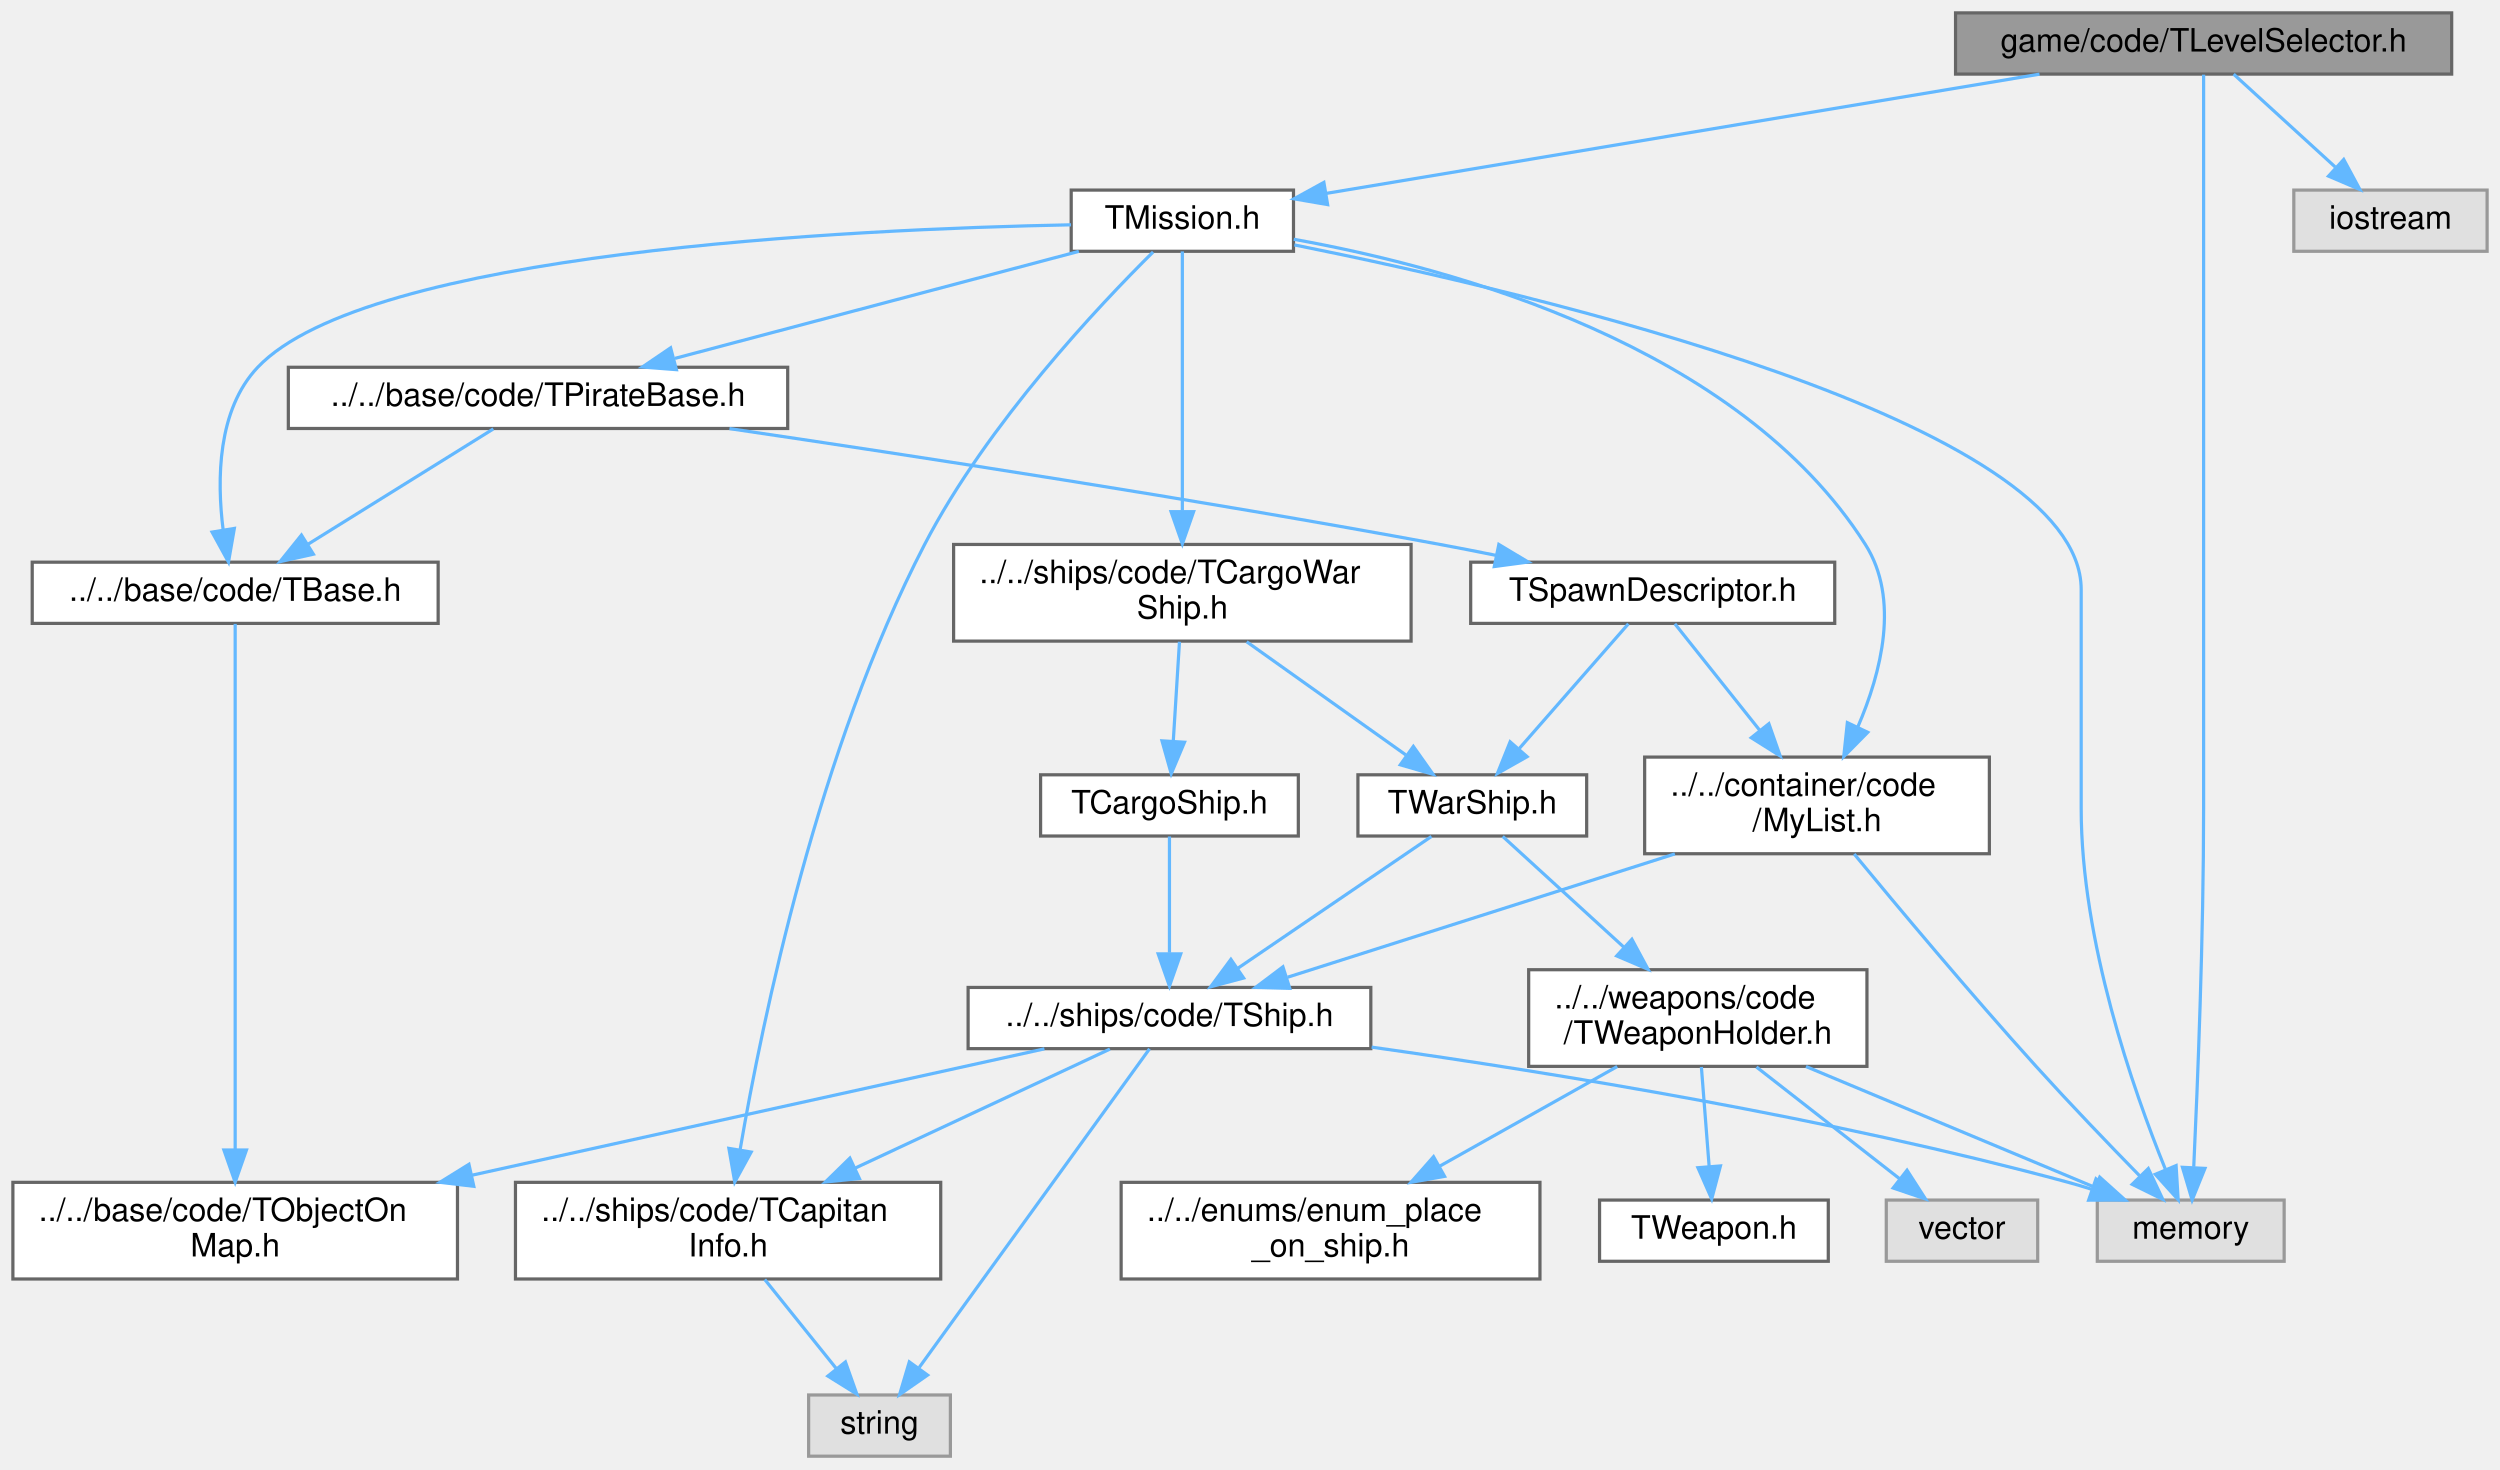
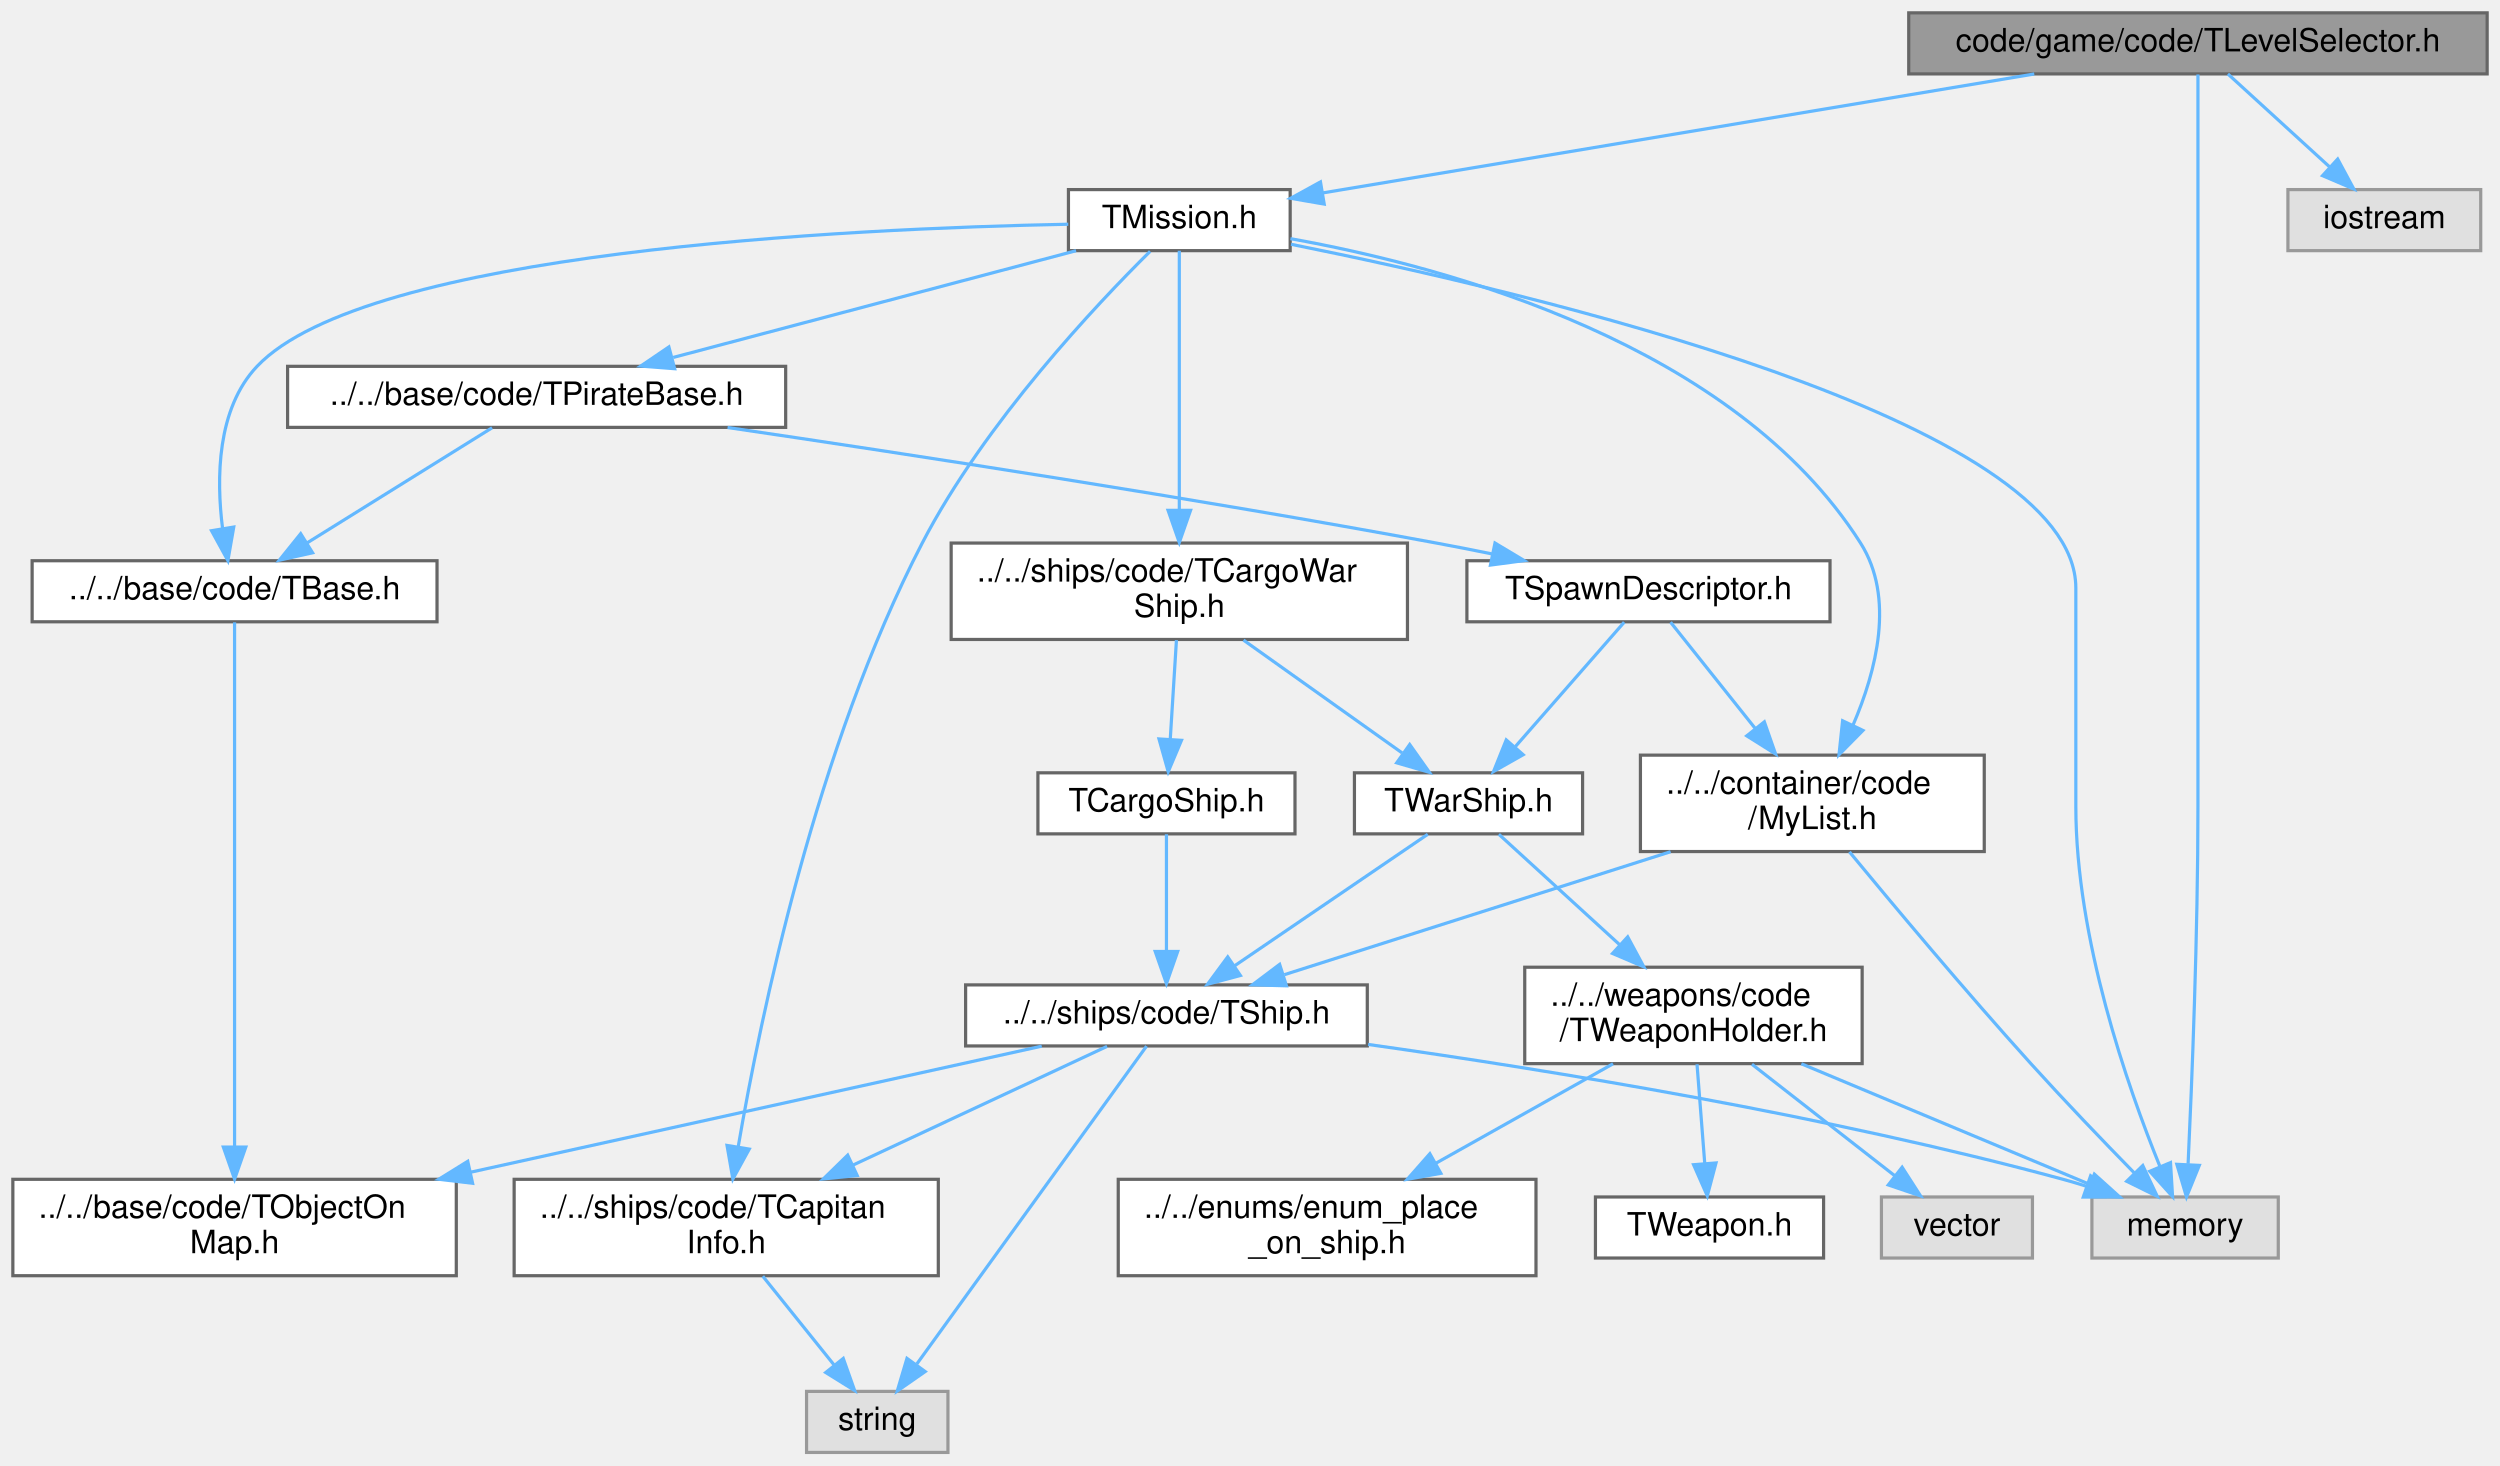
- <svg xmlns="http://www.w3.org/2000/svg" xmlns:xlink="http://www.w3.org/1999/xlink" width="776pt" height="456pt" viewBox="0.00 0.00 776.00 456.00">
+ <svg xmlns="http://www.w3.org/2000/svg" xmlns:xlink="http://www.w3.org/1999/xlink" width="778pt" height="456pt" viewBox="0.00 0.00 778.00 456.00">
  <g id="graph0" class="graph" transform="scale(1 1) rotate(0) translate(4 452)">
    <g id="node1" class="node">
      <g id="a_node1">
        <a xlink:title=" ">
-           <polygon fill="#999999" stroke="#666666" points="757,-448 603,-448 603,-429 757,-429 757,-448" />
-           <text text-anchor="middle" x="680" y="-436" font-family="Helvetica,sans-Serif" font-size="10.00">game/code/TLevelSelector.h</text>
+           <polygon fill="#999999" stroke="#666666" points="770,-448 590,-448 590,-429 770,-429 770,-448" />
+           <text text-anchor="middle" x="680" y="-436" font-family="Helvetica,sans-Serif" font-size="10.00">code/game/code/TLevelSelector.h</text>
        </a>
      </g>
    </g>
    <g id="node2" class="node">
      <g id="a_node2">
        <a xlink:href="../../d3/dd9/TMission_8h.html" target="_top" xlink:title=" ">
          <polygon fill="white" stroke="#666666" points="397.5,-393 328.5,-393 328.5,-374 397.5,-374 397.5,-393" />
          <text text-anchor="middle" x="363" y="-381" font-family="Helvetica,sans-Serif" font-size="10.00">TMission.h</text>
        </a>
      </g>
    </g>
    <g id="edge1" class="edge">
      <path fill="none" stroke="#63b8ff" d="M629.07,-428.98C567.82,-418.74 465.98,-401.72 407.66,-391.97" />
      <polygon fill="#63b8ff" stroke="#63b8ff" points="408.09,-388.49 397.65,-390.29 406.93,-395.39 408.09,-388.49" />
    </g>
    <g id="node6" class="node">
      <g id="a_node6">
        <a xlink:title=" ">
          <polygon fill="#e0e0e0" stroke="#999999" points="705,-79.5 647,-79.5 647,-60.5 705,-60.5 705,-79.5" />
          <text text-anchor="middle" x="676" y="-67.5" font-family="Helvetica,sans-Serif" font-size="10.00">memory</text>
        </a>
      </g>
    </g>
    <g id="edge29" class="edge">
      <path fill="none" stroke="#63b8ff" d="M680,-428.82C680,-410.48 680,-366.44 680,-329.5 680,-329.5 680,-329.5 680,-201 680,-161.43 678.13,-115.12 676.94,-89.83" />
      <polygon fill="#63b8ff" stroke="#63b8ff" points="680.42,-89.33 676.44,-79.51 673.43,-89.67 680.42,-89.33" />
    </g>
    <g id="node19" class="node">
      <g id="a_node19">
        <a xlink:title=" ">
          <polygon fill="#e0e0e0" stroke="#999999" points="768,-393 708,-393 708,-374 768,-374 768,-393" />
          <text text-anchor="middle" x="738" y="-381" font-family="Helvetica,sans-Serif" font-size="10.00">iostream</text>
        </a>
      </g>
    </g>
    <g id="edge30" class="edge">
      <path fill="none" stroke="#63b8ff" d="M689.32,-428.98C697.81,-421.23 710.56,-409.58 720.88,-400.14" />
      <polygon fill="#63b8ff" stroke="#63b8ff" points="723.49,-402.5 728.51,-393.17 718.77,-397.33 723.49,-402.5" />
    </g>
    <g id="node3" class="node">
      <g id="a_node3">
        <a xlink:href="../../de/da2/TCapitanInfo_8h.html" target="_top" xlink:title=" ">
          <polygon fill="white" stroke="#666666" points="288,-85 156,-85 156,-55 288,-55 288,-85" />
          <text text-anchor="start" x="164" y="-73" font-family="Helvetica,sans-Serif" font-size="10.00">../../ships/code/TCapitan</text>
          <text text-anchor="middle" x="222" y="-62" font-family="Helvetica,sans-Serif" font-size="10.00">Info.h</text>
        </a>
      </g>
    </g>
    <g id="edge2" class="edge">
      <path fill="none" stroke="#63b8ff" d="M353.92,-373.78C337.43,-357.47 302.5,-320.58 283,-283 250.04,-219.48 232.69,-135.73 225.73,-95.13" />
      <polygon fill="#63b8ff" stroke="#63b8ff" points="229.16,-94.4 224.07,-85.1 222.25,-95.54 229.16,-94.4" />
    </g>
    <g id="node5" class="node">
      <g id="a_node5">
        <a xlink:href="../../d8/d06/MyList_8h.html" target="_top" xlink:title=" ">
          <polygon fill="white" stroke="#666666" points="613.5,-217 506.5,-217 506.5,-187 613.5,-187 613.5,-217" />
          <text text-anchor="start" x="514.5" y="-205" font-family="Helvetica,sans-Serif" font-size="10.00">../../container/code</text>
          <text text-anchor="middle" x="560" y="-194" font-family="Helvetica,sans-Serif" font-size="10.00">/MyList.h</text>
        </a>
      </g>
    </g>
    <g id="edge4" class="edge">
      <path fill="none" stroke="#63b8ff" d="M397.58,-377.73C446.89,-368.87 535.76,-344.77 575,-283 585.77,-266.05 579.96,-243.27 572.66,-226.35" />
      <polygon fill="#63b8ff" stroke="#63b8ff" points="575.75,-224.69 568.3,-217.15 569.42,-227.69 575.75,-224.69" />
    </g>
    <g id="edge28" class="edge">
      <path fill="none" stroke="#63b8ff" d="M397.77,-375.98C472.56,-360.95 642,-321.16 642,-269 642,-269 642,-269 642,-201 642,-159.95 658.06,-113.91 668.11,-89.14" />
      <polygon fill="#63b8ff" stroke="#63b8ff" points="671.46,-90.2 672.1,-79.62 665,-87.49 671.46,-90.2" />
    </g>
    <g id="node9" class="node">
      <g id="a_node9">
        <a xlink:href="../../db/d87/TCargoWarShip_8h.html" target="_top" xlink:title=" ">
          <polygon fill="white" stroke="#666666" points="434,-283 292,-283 292,-253 434,-253 434,-283" />
          <text text-anchor="start" x="300" y="-271" font-family="Helvetica,sans-Serif" font-size="10.00">../../ships/code/TCargoWar</text>
          <text text-anchor="middle" x="363" y="-260" font-family="Helvetica,sans-Serif" font-size="10.00">Ship.h</text>
        </a>
      </g>
    </g>
    <g id="edge11" class="edge">
      <path fill="none" stroke="#63b8ff" d="M363,-373.97C363,-357.08 363,-318.85 363,-293.48" />
      <polygon fill="#63b8ff" stroke="#63b8ff" points="366.5,-293.18 363,-283.18 359.5,-293.18 366.5,-293.18" />
    </g>
    <g id="node16" class="node">
      <g id="a_node16">
        <a xlink:href="../../d1/d0c/TBase_8h.html" target="_top" xlink:title=" ">
          <polygon fill="white" stroke="#666666" points="132,-277.5 6,-277.5 6,-258.5 132,-258.5 132,-277.5" />
          <text text-anchor="middle" x="69" y="-265.5" font-family="Helvetica,sans-Serif" font-size="10.00">../../base/code/TBase.h</text>
        </a>
      </g>
    </g>
    <g id="edge21" class="edge">
      <path fill="none" stroke="#63b8ff" d="M328.44,-382.22C259.79,-380.87 109.96,-373.8 76,-338 63.46,-324.78 63.3,-303.09 65.26,-287.56" />
      <polygon fill="#63b8ff" stroke="#63b8ff" points="68.74,-287.98 66.92,-277.54 61.83,-286.84 68.74,-287.98" />
    </g>
    <g id="node17" class="node">
      <g id="a_node17">
        <a xlink:href="../../d1/d8a/TPirateBase_8h.html" target="_top" xlink:title=" ">
          <polygon fill="white" stroke="#666666" points="240.5,-338 85.5,-338 85.5,-319 240.5,-319 240.5,-338" />
          <text text-anchor="middle" x="163" y="-326" font-family="Helvetica,sans-Serif" font-size="10.00">../../base/code/TPirateBase.h</text>
        </a>
      </g>
    </g>
    <g id="edge23" class="edge">
      <path fill="none" stroke="#63b8ff" d="M330.87,-373.98C296.85,-364.97 243,-350.7 205.5,-340.76" />
      <polygon fill="#63b8ff" stroke="#63b8ff" points="205.95,-337.26 195.39,-338.08 204.16,-344.03 205.95,-337.26" />
    </g>
    <g id="node4" class="node">
      <g id="a_node4">
        <a xlink:title=" ">
          <polygon fill="#e0e0e0" stroke="#999999" points="291,-19 247,-19 247,0 291,0 291,-19" />
          <text text-anchor="middle" x="269" y="-7" font-family="Helvetica,sans-Serif" font-size="10.00">string</text>
        </a>
      </g>
    </g>
    <g id="edge3" class="edge">
      <path fill="none" stroke="#63b8ff" d="M233.38,-54.84C240.06,-46.52 248.55,-35.96 255.56,-27.23" />
      <polygon fill="#63b8ff" stroke="#63b8ff" points="258.42,-29.25 261.96,-19.27 252.97,-24.87 258.42,-29.25" />
    </g>
    <g id="edge5" class="edge">
      <path fill="none" stroke="#63b8ff" d="M571.54,-186.91C584.87,-170.75 607.59,-143.59 628,-121 638.46,-109.42 650.64,-96.74 660.12,-87.05" />
      <polygon fill="#63b8ff" stroke="#63b8ff" points="662.83,-89.28 667.34,-79.7 657.83,-84.38 662.83,-89.28" />
    </g>
    <g id="node7" class="node">
      <g id="a_node7">
        <a xlink:href="../../d0/d93/TShip_8h.html" target="_top" xlink:title=" ">
          <polygon fill="white" stroke="#666666" points="421.5,-145.5 296.5,-145.5 296.5,-126.5 421.5,-126.5 421.5,-145.5" />
          <text text-anchor="middle" x="359" y="-133.5" font-family="Helvetica,sans-Serif" font-size="10.00">../../ships/code/TShip.h</text>
        </a>
      </g>
    </g>
    <g id="edge6" class="edge">
      <path fill="none" stroke="#63b8ff" d="M515.89,-186.95C479.86,-175.48 429.54,-159.46 395.69,-148.68" />
      <polygon fill="#63b8ff" stroke="#63b8ff" points="396.34,-145.22 385.75,-145.52 394.22,-151.89 396.34,-145.22" />
    </g>
    <g id="edge9" class="edge">
      <path fill="none" stroke="#63b8ff" d="M340.52,-126.37C320.36,-116.95 287.48,-101.59 261.46,-89.43" />
      <polygon fill="#63b8ff" stroke="#63b8ff" points="262.76,-86.18 252.22,-85.12 259.8,-92.52 262.76,-86.18" />
    </g>
    <g id="edge7" class="edge">
      <path fill="none" stroke="#63b8ff" d="M352.81,-126.44C338.11,-106.1 300.83,-54.53 281.32,-27.54" />
      <polygon fill="#63b8ff" stroke="#63b8ff" points="283.92,-25.17 275.23,-19.12 278.25,-29.27 283.92,-25.17" />
    </g>
    <g id="edge8" class="edge">
      <path fill="none" stroke="#63b8ff" d="M421.75,-126.97C478.76,-118.92 564.87,-104.86 638,-85 640.43,-84.34 642.93,-83.59 645.43,-82.79" />
      <polygon fill="#63b8ff" stroke="#63b8ff" points="646.6,-86.09 654.91,-79.52 644.31,-79.47 646.6,-86.09" />
    </g>
    <g id="node8" class="node">
      <g id="a_node8">
        <a xlink:href="../../dc/d06/TObjectOnMap_8h.html" target="_top" xlink:title=" ">
          <polygon fill="white" stroke="#666666" points="138,-85 0,-85 0,-55 138,-55 138,-85" />
          <text text-anchor="start" x="8" y="-73" font-family="Helvetica,sans-Serif" font-size="10.00">../../base/code/TObjectOn</text>
          <text text-anchor="middle" x="69" y="-62" font-family="Helvetica,sans-Serif" font-size="10.00">Map.h</text>
        </a>
      </g>
    </g>
    <g id="edge10" class="edge">
      <path fill="none" stroke="#63b8ff" d="M320.19,-126.44C274.91,-116.44 199.04,-99.7 142.51,-87.22" />
      <polygon fill="#63b8ff" stroke="#63b8ff" points="143.07,-83.76 132.55,-85.02 141.56,-90.6 143.07,-83.76" />
    </g>
    <g id="node10" class="node">
      <g id="a_node10">
        <a xlink:href="../../d0/d2a/TWarShip_8h.html" target="_top" xlink:title=" ">
          <polygon fill="white" stroke="#666666" points="488.5,-211.5 417.5,-211.5 417.5,-192.5 488.5,-192.5 488.5,-211.5" />
          <text text-anchor="middle" x="453" y="-199.5" font-family="Helvetica,sans-Serif" font-size="10.00">TWarShip.h</text>
        </a>
      </g>
    </g>
    <g id="edge12" class="edge">
      <path fill="none" stroke="#63b8ff" d="M382.97,-252.8C397.64,-242.37 417.51,-228.24 432.34,-217.69" />
      <polygon fill="#63b8ff" stroke="#63b8ff" points="434.7,-220.31 440.82,-211.66 430.65,-214.6 434.7,-220.31" />
    </g>
    <g id="node15" class="node">
      <g id="a_node15">
        <a xlink:href="../../d3/d7f/TCargoShip_8h.html" target="_top" xlink:title=" ">
          <polygon fill="white" stroke="#666666" points="399,-211.5 319,-211.5 319,-192.5 399,-192.5 399,-211.5" />
          <text text-anchor="middle" x="359" y="-199.5" font-family="Helvetica,sans-Serif" font-size="10.00">TCargoShip.h</text>
        </a>
      </g>
    </g>
    <g id="edge19" class="edge">
      <path fill="none" stroke="#63b8ff" d="M362.11,-252.8C361.54,-243.7 360.8,-231.79 360.18,-221.9" />
      <polygon fill="#63b8ff" stroke="#63b8ff" points="363.67,-221.61 359.55,-211.84 356.68,-222.04 363.67,-221.61" />
    </g>
    <g id="edge18" class="edge">
      <path fill="none" stroke="#63b8ff" d="M440.32,-192.37C424.91,-181.87 398.65,-164 380.15,-151.4" />
      <polygon fill="#63b8ff" stroke="#63b8ff" points="382.01,-148.43 371.78,-145.7 378.07,-154.22 382.01,-148.43" />
    </g>
    <g id="node11" class="node">
      <g id="a_node11">
        <a xlink:href="../../dc/d2c/TWeaponHolder_8h.html" target="_top" xlink:title=" ">
          <polygon fill="white" stroke="#666666" points="575.5,-151 470.5,-151 470.5,-121 575.5,-121 575.5,-151" />
          <text text-anchor="start" x="478.5" y="-139" font-family="Helvetica,sans-Serif" font-size="10.00">../../weapons/code</text>
          <text text-anchor="middle" x="523" y="-128" font-family="Helvetica,sans-Serif" font-size="10.00">/TWeaponHolder.h</text>
        </a>
      </g>
    </g>
    <g id="edge13" class="edge">
      <path fill="none" stroke="#63b8ff" d="M462.44,-192.37C472.02,-183.61 487.22,-169.71 499.99,-158.04" />
      <polygon fill="#63b8ff" stroke="#63b8ff" points="502.54,-160.45 507.56,-151.12 497.82,-155.28 502.54,-160.45" />
    </g>
    <g id="edge14" class="edge">
      <path fill="none" stroke="#63b8ff" d="M556.58,-120.95C583.41,-109.73 620.66,-94.15 646.39,-83.39" />
      <polygon fill="#63b8ff" stroke="#63b8ff" points="647.76,-86.61 655.64,-79.52 645.06,-80.15 647.76,-86.61" />
    </g>
    <g id="node12" class="node">
      <g id="a_node12">
        <a xlink:title=" ">
          <polygon fill="#e0e0e0" stroke="#999999" points="628.5,-79.5 581.5,-79.5 581.5,-60.5 628.5,-60.5 628.5,-79.5" />
          <text text-anchor="middle" x="605" y="-67.5" font-family="Helvetica,sans-Serif" font-size="10.00">vector</text>
        </a>
      </g>
    </g>
    <g id="edge15" class="edge">
      <path fill="none" stroke="#63b8ff" d="M541.2,-120.8C554.36,-110.53 572.11,-96.67 585.55,-86.18" />
      <polygon fill="#63b8ff" stroke="#63b8ff" points="587.94,-88.76 593.67,-79.84 583.63,-83.24 587.94,-88.76" />
    </g>
    <g id="node13" class="node">
      <g id="a_node13">
        <a xlink:href="../../d8/d66/enum__place__on__ship_8h.html" target="_top" xlink:title=" ">
          <polygon fill="white" stroke="#666666" points="474,-85 344,-85 344,-55 474,-55 474,-85" />
          <text text-anchor="start" x="352" y="-73" font-family="Helvetica,sans-Serif" font-size="10.00">../../enums/enum_place</text>
          <text text-anchor="middle" x="409" y="-62" font-family="Helvetica,sans-Serif" font-size="10.00">_on_ship.h</text>
        </a>
      </g>
    </g>
    <g id="edge16" class="edge">
      <path fill="none" stroke="#63b8ff" d="M497.98,-120.95C481.8,-111.87 460.52,-99.93 442.84,-90" />
      <polygon fill="#63b8ff" stroke="#63b8ff" points="444.39,-86.86 433.96,-85.01 440.97,-92.96 444.39,-86.86" />
    </g>
    <g id="node14" class="node">
      <g id="a_node14">
        <a xlink:href="../../d0/df8/TWeapon_8h.html" target="_top" xlink:title=" ">
          <polygon fill="white" stroke="#666666" points="563.5,-79.5 492.5,-79.5 492.5,-60.5 563.5,-60.5 563.5,-79.5" />
          <text text-anchor="middle" x="528" y="-67.5" font-family="Helvetica,sans-Serif" font-size="10.00">TWeapon.h</text>
        </a>
      </g>
    </g>
    <g id="edge17" class="edge">
      <path fill="none" stroke="#63b8ff" d="M524.11,-120.8C524.82,-111.7 525.75,-99.79 526.52,-89.9" />
      <polygon fill="#63b8ff" stroke="#63b8ff" points="530.02,-90.09 527.31,-79.84 523.04,-89.54 530.02,-90.09" />
    </g>
    <g id="edge20" class="edge">
      <path fill="none" stroke="#63b8ff" d="M359,-192.37C359,-183.16 359,-168.29 359,-156.27" />
      <polygon fill="#63b8ff" stroke="#63b8ff" points="362.5,-155.91 359,-145.91 355.5,-155.91 362.5,-155.91" />
    </g>
    <g id="edge22" class="edge">
      <path fill="none" stroke="#63b8ff" d="M69,-258.33C69,-229.91 69,-138.97 69,-95.11" />
      <polygon fill="#63b8ff" stroke="#63b8ff" points="72.5,-95.04 69,-85.04 65.5,-95.04 72.5,-95.04" />
    </g>
    <g id="edge24" class="edge">
      <path fill="none" stroke="#63b8ff" d="M149.13,-318.87C134,-309.45 109.54,-294.23 91.62,-283.08" />
      <polygon fill="#63b8ff" stroke="#63b8ff" points="93.27,-279.98 82.93,-277.67 89.57,-285.92 93.27,-279.98" />
    </g>
    <g id="node18" class="node">
      <g id="a_node18">
        <a xlink:href="../../dc/d2f/TSpawnDescriptor_8h.html" target="_top" xlink:title=" ">
          <polygon fill="white" stroke="#666666" points="565.5,-277.5 452.5,-277.5 452.5,-258.5 565.5,-258.5 565.5,-277.5" />
          <text text-anchor="middle" x="509" y="-265.5" font-family="Helvetica,sans-Serif" font-size="10.00">TSpawnDescriptor.h</text>
        </a>
      </g>
    </g>
    <g id="edge25" class="edge">
      <path fill="none" stroke="#63b8ff" d="M222.42,-318.96C279.2,-310.59 367.14,-297.06 443,-283 448.68,-281.95 454.62,-280.78 460.52,-279.58" />
      <polygon fill="#63b8ff" stroke="#63b8ff" points="461.24,-283 470.33,-277.55 459.83,-276.15 461.24,-283" />
    </g>
    <g id="edge27" class="edge">
      <path fill="none" stroke="#63b8ff" d="M515.88,-258.37C522.62,-249.91 533.17,-236.67 542.27,-225.25" />
      <polygon fill="#63b8ff" stroke="#63b8ff" points="545.06,-227.36 548.56,-217.36 539.59,-223 545.06,-227.36" />
    </g>
    <g id="edge26" class="edge">
      <path fill="none" stroke="#63b8ff" d="M501.45,-258.37C492.81,-248.5 478.47,-232.11 467.63,-219.72" />
      <polygon fill="#63b8ff" stroke="#63b8ff" points="470.01,-217.13 460.79,-211.91 464.74,-221.74 470.01,-217.13" />
    </g>
  </g>
</svg>
